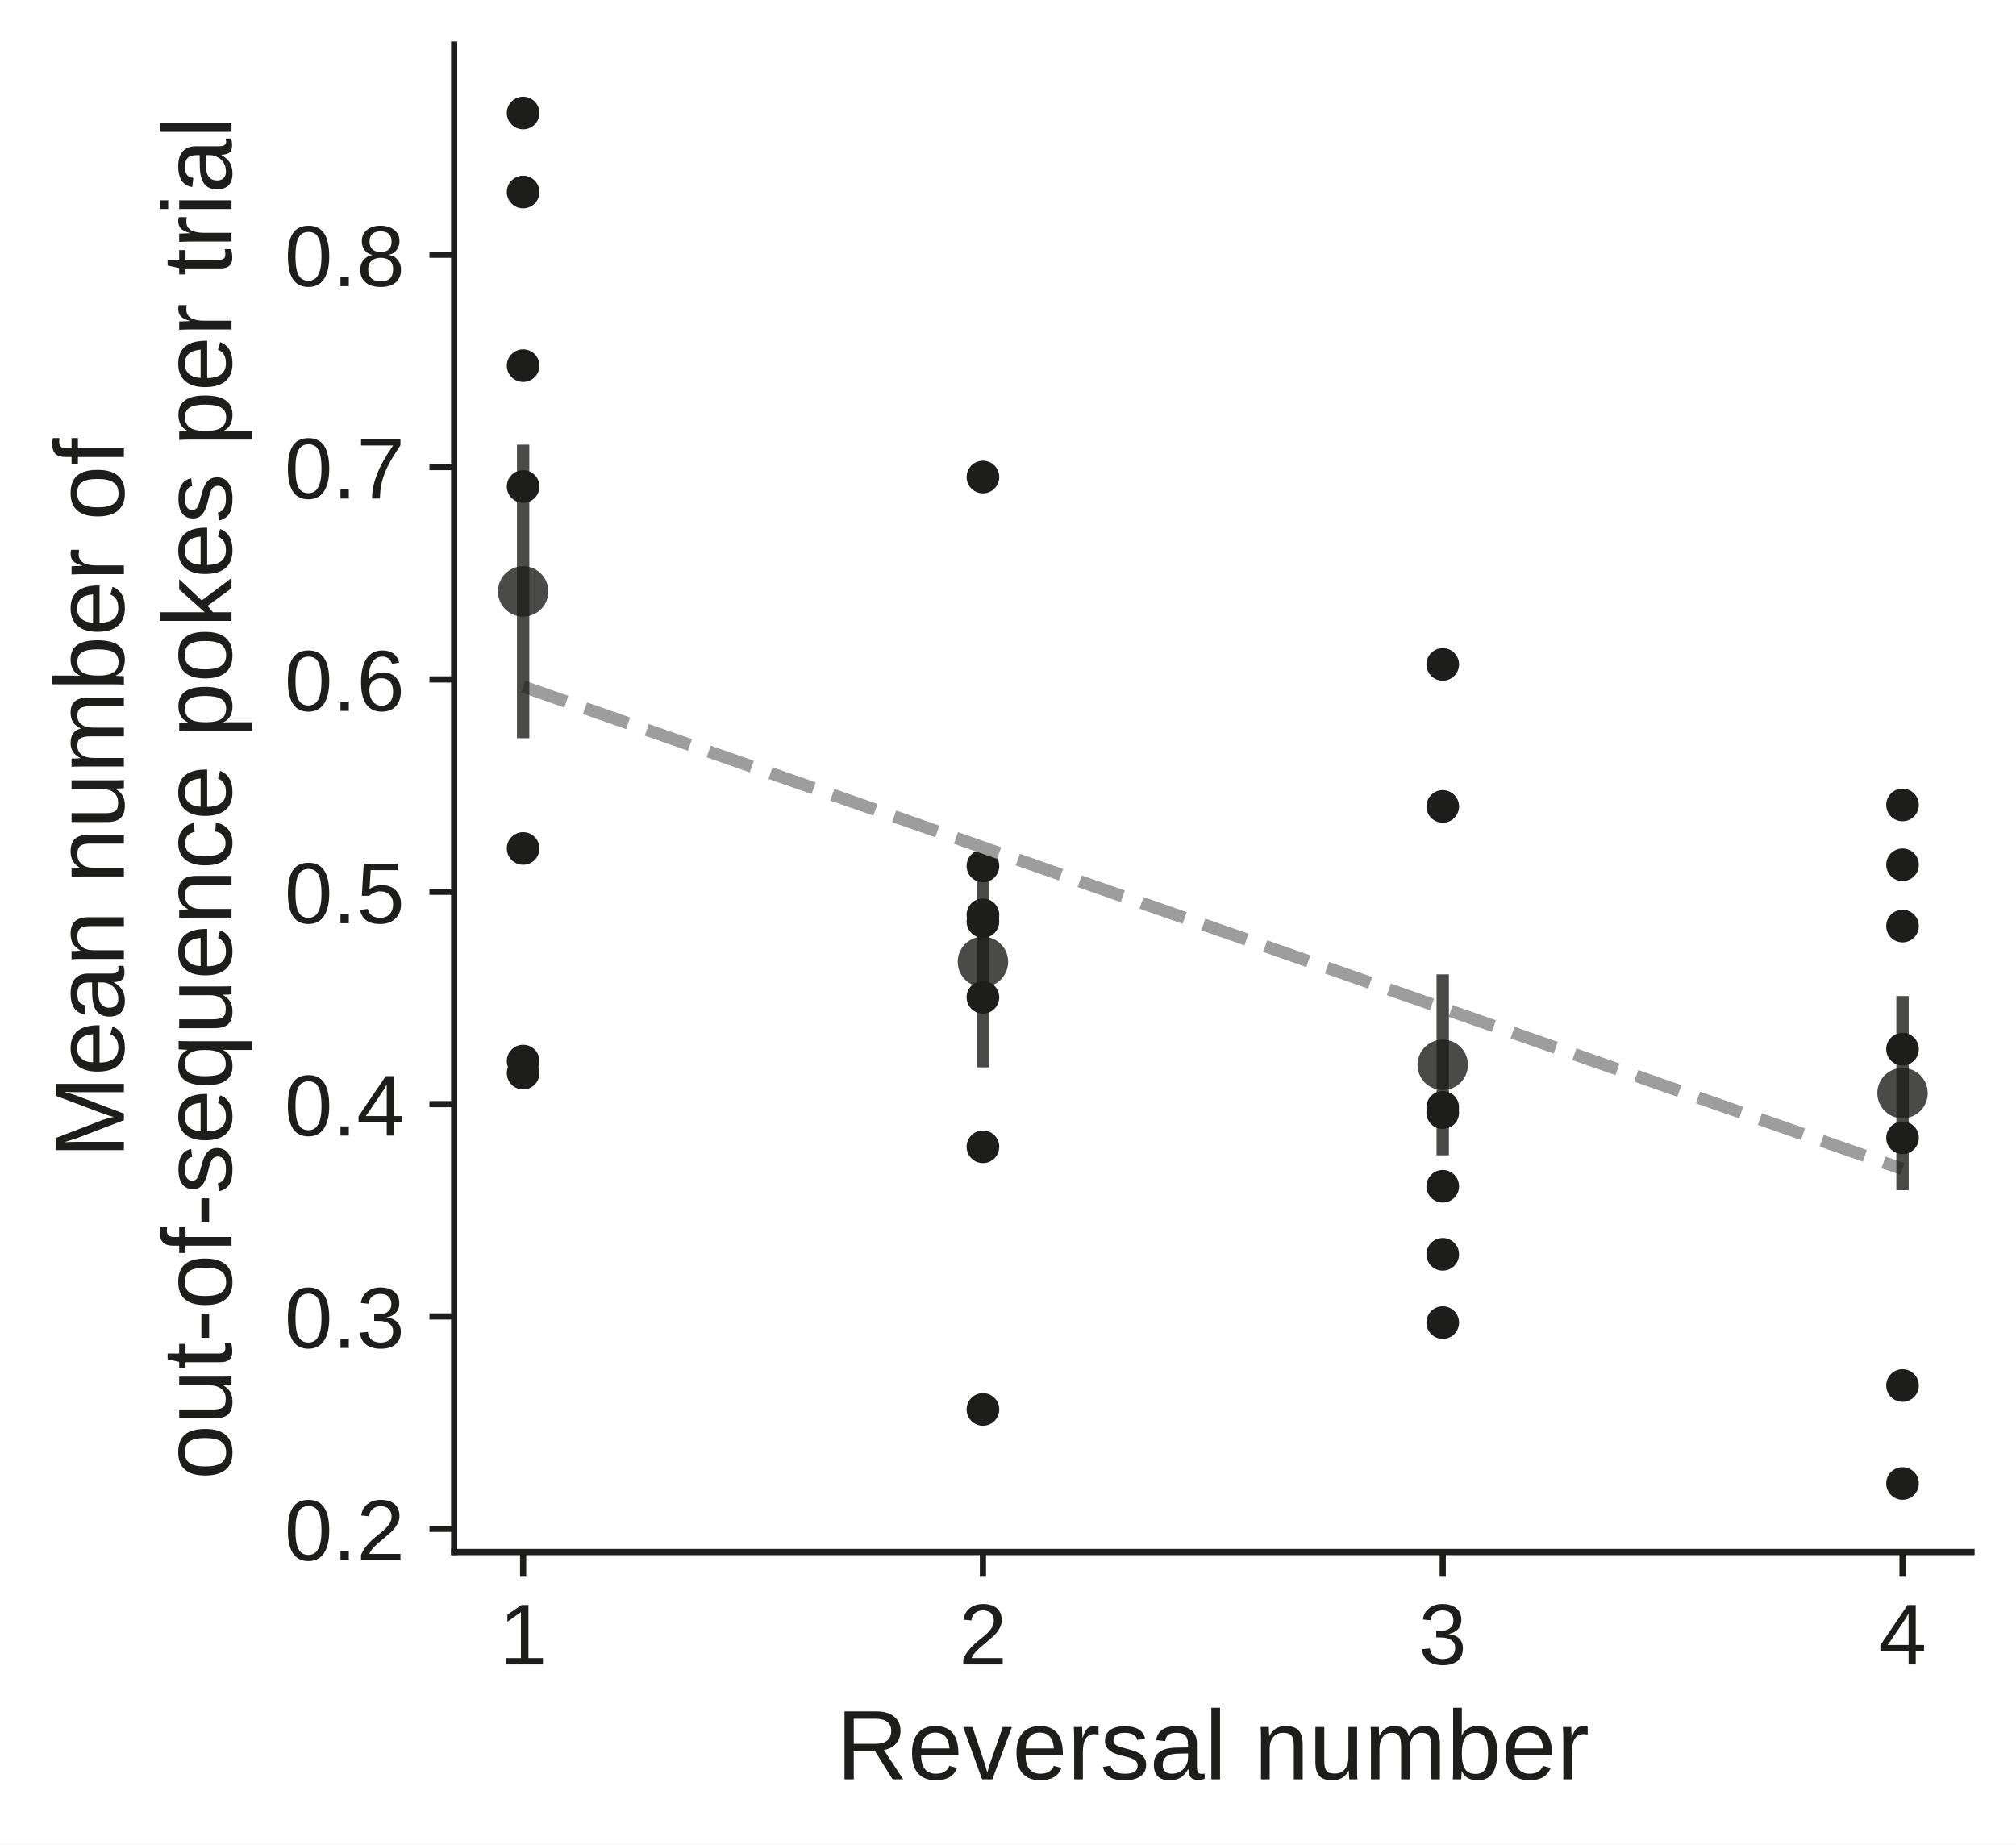
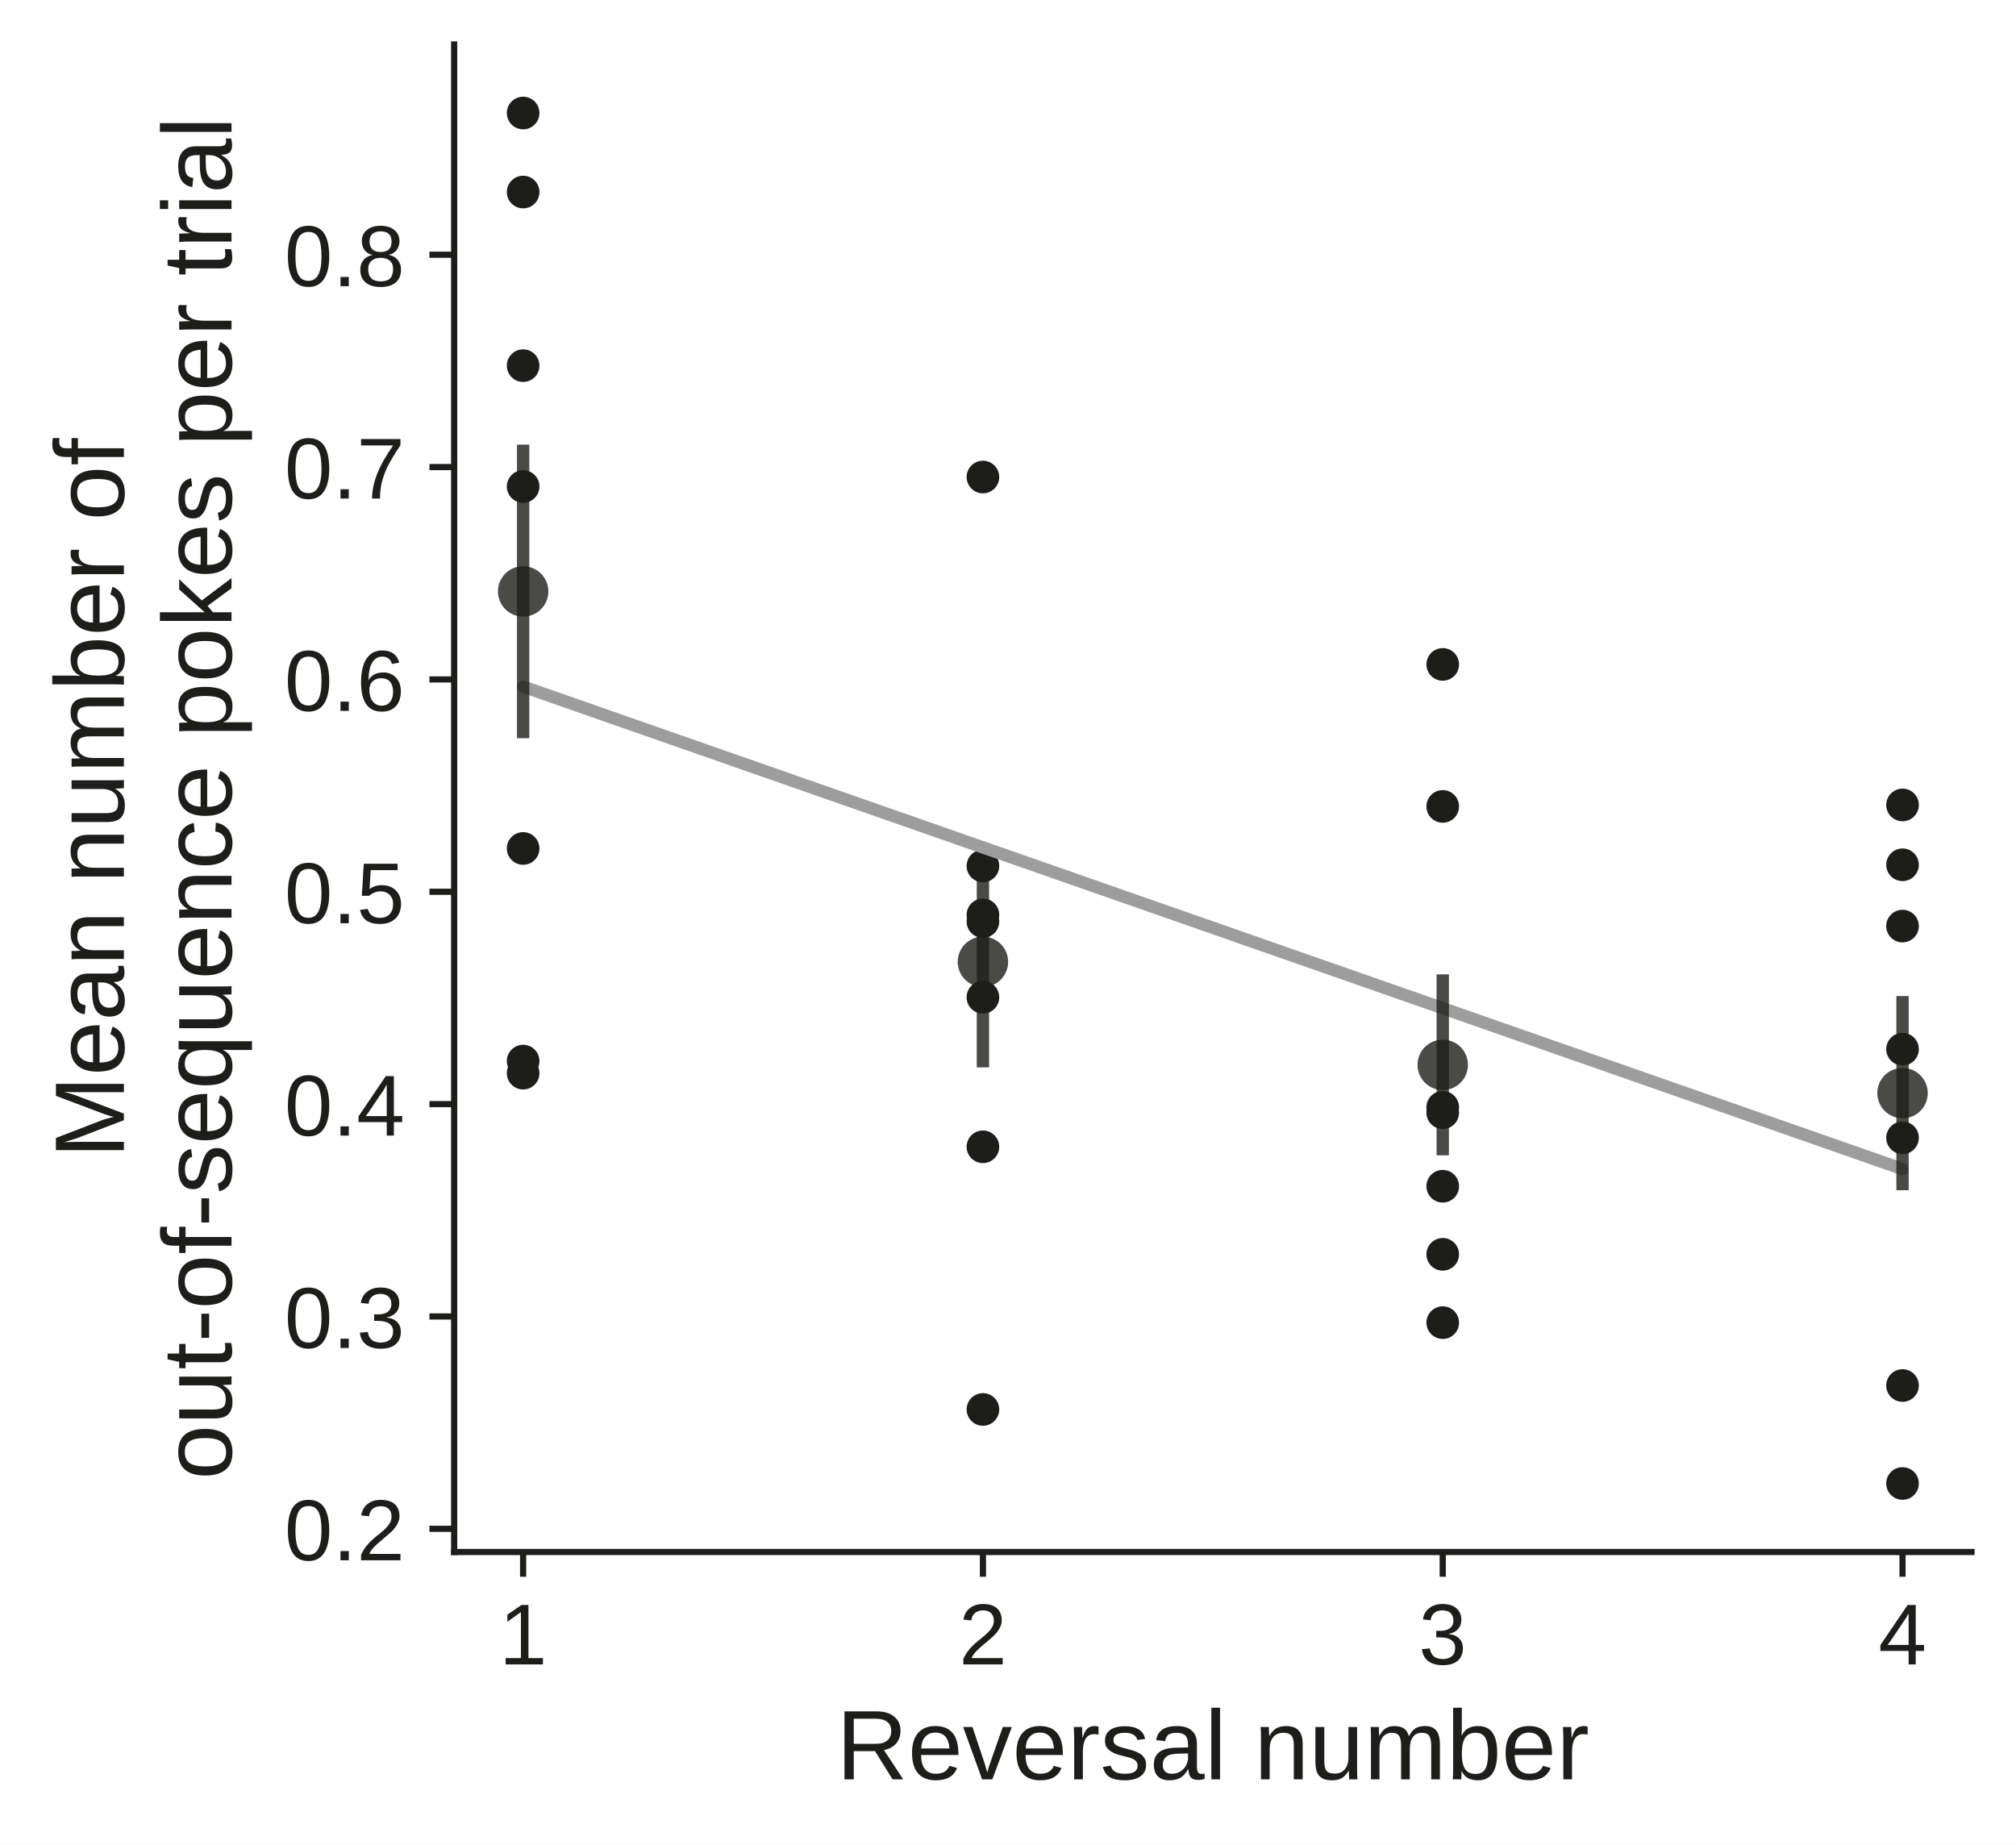
<svg xmlns="http://www.w3.org/2000/svg" xmlns:xlink="http://www.w3.org/1999/xlink" width="163.104pt" height="149.245pt" viewBox="0 0 163.104 149.245" version="1.1">
  <defs>
    <style type="text/css">*{stroke-linejoin: round; stroke-linecap: butt}</style>
  </defs>
  <g id="figure_1">
    <g id="patch_1">
      <path d="M 0 149.245  L 163.104 149.245  L 163.104 0  L 0 0  z " style="fill: #ffffff" />
    </g>
    <g id="axes_1">
      <g id="patch_2">
        <path d="M 36.744 125.568  L 159.504 125.568  L 159.504 3.6  L 36.744 3.6  z " style="fill: #ffffff" />
      </g>
      <g id="matplotlib.axis_1">
        <g id="xtick_1">
          <g id="line2d_1">
            <defs>
-               <path id="m6326c81d59" d="M 0 0  L 0 2  " style="stroke: #1d1d1b; stroke-width: 0.5" />
+               <path id="me250d0e6cf" d="M 0 0  L 0 2  " style="stroke: #1d1d1b; stroke-width: 0.5" />
            </defs>
            <g>
-               <use xlink:href="#m6326c81d59" x="42.324" y="125.568" style="fill: #1d1d1b; stroke: #1d1d1b; stroke-width: 0.5" />
+               <use xlink:href="#me250d0e6cf" x="42.324" y="125.568" style="fill: #1d1d1b; stroke: #1d1d1b; stroke-width: 0.5" />
            </g>
          </g>
          <g id="text_1">
            <text style="font-size: 7px; font-family: 'Arial', 'Liberation Sans'; text-anchor: middle; fill: #1d1d1b" x="42.324" y="134.664" transform="rotate(-0 42.32406 134.6642)">1</text>
          </g>
        </g>
        <g id="xtick_2">
          <g id="line2d_2">
            <g>
-               <use xlink:href="#m6326c81d59" x="79.524" y="125.568" style="fill: #1d1d1b; stroke: #1d1d1b; stroke-width: 0.5" />
+               <use xlink:href="#me250d0e6cf" x="79.524" y="125.568" style="fill: #1d1d1b; stroke: #1d1d1b; stroke-width: 0.5" />
            </g>
          </g>
          <g id="text_2">
            <text style="font-size: 7px; font-family: 'Arial', 'Liberation Sans'; text-anchor: middle; fill: #1d1d1b" x="79.524" y="134.664" transform="rotate(-0 79.52406 134.6642)">2</text>
          </g>
        </g>
        <g id="xtick_3">
          <g id="line2d_3">
            <g>
-               <use xlink:href="#m6326c81d59" x="116.724" y="125.568" style="fill: #1d1d1b; stroke: #1d1d1b; stroke-width: 0.5" />
+               <use xlink:href="#me250d0e6cf" x="116.724" y="125.568" style="fill: #1d1d1b; stroke: #1d1d1b; stroke-width: 0.5" />
            </g>
          </g>
          <g id="text_3">
            <text style="font-size: 7px; font-family: 'Arial', 'Liberation Sans'; text-anchor: middle; fill: #1d1d1b" x="116.724" y="134.664" transform="rotate(-0 116.7241 134.6642)">3</text>
          </g>
        </g>
        <g id="xtick_4">
          <g id="line2d_4">
            <g>
-               <use xlink:href="#m6326c81d59" x="153.924" y="125.568" style="fill: #1d1d1b; stroke: #1d1d1b; stroke-width: 0.5" />
+               <use xlink:href="#me250d0e6cf" x="153.924" y="125.568" style="fill: #1d1d1b; stroke: #1d1d1b; stroke-width: 0.5" />
            </g>
          </g>
          <g id="text_4">
            <text style="font-size: 7px; font-family: 'Arial', 'Liberation Sans'; text-anchor: middle; fill: #1d1d1b" x="153.924" y="134.664" transform="rotate(-0 153.9241 134.6642)">4</text>
          </g>
        </g>
        <g id="text_5">
          <text style="font-size: 8px; font-family: 'Arial', 'Liberation Sans'; text-anchor: middle; fill: #1d1d1b" x="98.124" y="143.962" transform="rotate(-0 98.12406 143.9616)">Reversal number</text>
        </g>
      </g>
      <g id="matplotlib.axis_2">
        <g id="ytick_1">
          <g id="line2d_5">
            <defs>
-               <path id="m34daeb0850" d="M 0 0  L -2 0  " style="stroke: #1d1d1b; stroke-width: 0.5" />
+               <path id="m7bbefa2dd0" d="M 0 0  L -2 0  " style="stroke: #1d1d1b; stroke-width: 0.5" />
            </defs>
            <g>
-               <use xlink:href="#m34daeb0850" x="36.744" y="123.693" style="fill: #1d1d1b; stroke: #1d1d1b; stroke-width: 0.5" />
+               <use xlink:href="#m7bbefa2dd0" x="36.744" y="123.693" style="fill: #1d1d1b; stroke: #1d1d1b; stroke-width: 0.5" />
            </g>
          </g>
          <g id="text_6">
            <text style="font-size: 7px; font-family: 'Arial', 'Liberation Sans'; text-anchor: end; fill: #1d1d1b" x="32.744" y="126.241" transform="rotate(-0 32.74406 126.241)">0.2</text>
          </g>
        </g>
        <g id="ytick_2">
          <g id="line2d_6">
            <g>
-               <use xlink:href="#m34daeb0850" x="36.744" y="106.512" style="fill: #1d1d1b; stroke: #1d1d1b; stroke-width: 0.5" />
+               <use xlink:href="#m7bbefa2dd0" x="36.744" y="106.512" style="fill: #1d1d1b; stroke: #1d1d1b; stroke-width: 0.5" />
            </g>
          </g>
          <g id="text_7">
            <text style="font-size: 7px; font-family: 'Arial', 'Liberation Sans'; text-anchor: end; fill: #1d1d1b" x="32.744" y="109.06" transform="rotate(-0 32.74406 109.0602)">0.3</text>
          </g>
        </g>
        <g id="ytick_3">
          <g id="line2d_7">
            <g>
-               <use xlink:href="#m34daeb0850" x="36.744" y="89.331" style="fill: #1d1d1b; stroke: #1d1d1b; stroke-width: 0.5" />
+               <use xlink:href="#m7bbefa2dd0" x="36.744" y="89.331" style="fill: #1d1d1b; stroke: #1d1d1b; stroke-width: 0.5" />
            </g>
          </g>
          <g id="text_8">
            <text style="font-size: 7px; font-family: 'Arial', 'Liberation Sans'; text-anchor: end; fill: #1d1d1b" x="32.744" y="91.879" transform="rotate(-0 32.74406 91.87933)">0.4</text>
          </g>
        </g>
        <g id="ytick_4">
          <g id="line2d_8">
            <g>
-               <use xlink:href="#m34daeb0850" x="36.744" y="72.15" style="fill: #1d1d1b; stroke: #1d1d1b; stroke-width: 0.5" />
+               <use xlink:href="#m7bbefa2dd0" x="36.744" y="72.15" style="fill: #1d1d1b; stroke: #1d1d1b; stroke-width: 0.5" />
            </g>
          </g>
          <g id="text_9">
            <text style="font-size: 7px; font-family: 'Arial', 'Liberation Sans'; text-anchor: end; fill: #1d1d1b" x="32.744" y="74.698" transform="rotate(-0 32.74406 74.69847)">0.5</text>
          </g>
        </g>
        <g id="ytick_5">
          <g id="line2d_9">
            <g>
-               <use xlink:href="#m34daeb0850" x="36.744" y="54.97" style="fill: #1d1d1b; stroke: #1d1d1b; stroke-width: 0.5" />
+               <use xlink:href="#m7bbefa2dd0" x="36.744" y="54.97" style="fill: #1d1d1b; stroke: #1d1d1b; stroke-width: 0.5" />
            </g>
          </g>
          <g id="text_10">
            <text style="font-size: 7px; font-family: 'Arial', 'Liberation Sans'; text-anchor: end; fill: #1d1d1b" x="32.744" y="57.518" transform="rotate(-0 32.74406 57.51761)">0.6</text>
          </g>
        </g>
        <g id="ytick_6">
          <g id="line2d_10">
            <g>
-               <use xlink:href="#m34daeb0850" x="36.744" y="37.789" style="fill: #1d1d1b; stroke: #1d1d1b; stroke-width: 0.5" />
+               <use xlink:href="#m7bbefa2dd0" x="36.744" y="37.789" style="fill: #1d1d1b; stroke: #1d1d1b; stroke-width: 0.5" />
            </g>
          </g>
          <g id="text_11">
            <text style="font-size: 7px; font-family: 'Arial', 'Liberation Sans'; text-anchor: end; fill: #1d1d1b" x="32.744" y="40.337" transform="rotate(-0 32.74406 40.33675)">0.7</text>
          </g>
        </g>
        <g id="ytick_7">
          <g id="line2d_11">
            <g>
-               <use xlink:href="#m34daeb0850" x="36.744" y="20.608" style="fill: #1d1d1b; stroke: #1d1d1b; stroke-width: 0.5" />
+               <use xlink:href="#m7bbefa2dd0" x="36.744" y="20.608" style="fill: #1d1d1b; stroke: #1d1d1b; stroke-width: 0.5" />
            </g>
          </g>
          <g id="text_12">
            <text style="font-size: 7px; font-family: 'Arial', 'Liberation Sans'; text-anchor: end; fill: #1d1d1b" x="32.744" y="23.156" transform="rotate(-0 32.74406 23.15589)">0.8</text>
          </g>
        </g>
        <g id="text_13">
          <text style="font-size: 8px; font-family: 'Arial', 'Liberation Sans'; fill: #1d1d1b" transform="translate(10.02383 93.70838) rotate(-90)">Mean number of</text>
          <text style="font-size: 8px; font-family: 'Arial', 'Liberation Sans'; fill: #1d1d1b" transform="translate(18.73086 119.7221) rotate(-90)">out-of-sequence pokes per trial</text>
        </g>
      </g>
      <g id="line2d_12">
        <defs>
-           <path id="m52abef9045" d="M 0 1.32  C 0.35 1.32 0.686 1.181 0.933 0.933  C 1.181 0.686 1.32 0.35 1.32 0  C 1.32 -0.35 1.181 -0.686 0.933 -0.933  C 0.686 -1.181 0.35 -1.32 0 -1.32  C -0.35 -1.32 -0.686 -1.181 -0.933 -0.933  C -1.181 -0.686 -1.32 -0.35 -1.32 0  C -1.32 0.35 -1.181 0.686 -0.933 0.933  C -0.686 1.181 -0.35 1.32 0 1.32  z " style="stroke: #000000; stroke-opacity: 0" />
+           <path id="mb9d5e3690c" d="M 0 1.32  C 0.35 1.32 0.686 1.181 0.933 0.933  C 1.181 0.686 1.32 0.35 1.32 0  C 1.32 -0.35 1.181 -0.686 0.933 -0.933  C 0.686 -1.181 0.35 -1.32 0 -1.32  C -0.35 -1.32 -0.686 -1.181 -0.933 -0.933  C -1.181 -0.686 -1.32 -0.35 -1.32 0  C -1.32 0.35 -1.181 0.686 -0.933 0.933  C -0.686 1.181 -0.35 1.32 0 1.32  z " style="stroke: #000000; stroke-opacity: 0" />
        </defs>
        <g>
-           <use xlink:href="#m52abef9045" x="42.324" y="86.825" style="fill: #1d1d1b; stroke: #000000; stroke-opacity: 0" />
+           <use xlink:href="#mb9d5e3690c" x="42.324" y="86.825" style="fill: #1d1d1b; stroke: #000000; stroke-opacity: 0" />
        </g>
      </g>
      <g id="line2d_13">
        <g>
-           <use xlink:href="#m52abef9045" x="79.524" y="92.784" style="fill: #1d1d1b; stroke: #000000; stroke-opacity: 0" />
+           <use xlink:href="#mb9d5e3690c" x="79.524" y="92.784" style="fill: #1d1d1b; stroke: #000000; stroke-opacity: 0" />
        </g>
      </g>
      <g id="line2d_14">
        <g>
-           <use xlink:href="#m52abef9045" x="116.724" y="101.483" style="fill: #1d1d1b; stroke: #000000; stroke-opacity: 0" />
+           <use xlink:href="#mb9d5e3690c" x="116.724" y="101.483" style="fill: #1d1d1b; stroke: #000000; stroke-opacity: 0" />
        </g>
      </g>
      <g id="line2d_15">
        <g>
-           <use xlink:href="#m52abef9045" x="153.924" y="120.024" style="fill: #1d1d1b; stroke: #000000; stroke-opacity: 0" />
+           <use xlink:href="#mb9d5e3690c" x="153.924" y="120.024" style="fill: #1d1d1b; stroke: #000000; stroke-opacity: 0" />
        </g>
      </g>
      <g id="line2d_16">
        <g>
-           <use xlink:href="#m52abef9045" x="42.324" y="85.849" style="fill: #1d1d1b; stroke: #000000; stroke-opacity: 0" />
+           <use xlink:href="#mb9d5e3690c" x="42.324" y="85.849" style="fill: #1d1d1b; stroke: #000000; stroke-opacity: 0" />
        </g>
      </g>
      <g id="line2d_17">
        <g>
-           <use xlink:href="#m52abef9045" x="79.524" y="114.034" style="fill: #1d1d1b; stroke: #000000; stroke-opacity: 0" />
+           <use xlink:href="#mb9d5e3690c" x="79.524" y="114.034" style="fill: #1d1d1b; stroke: #000000; stroke-opacity: 0" />
        </g>
      </g>
      <g id="line2d_18">
        <g>
-           <use xlink:href="#m52abef9045" x="116.724" y="107.009" style="fill: #1d1d1b; stroke: #000000; stroke-opacity: 0" />
+           <use xlink:href="#mb9d5e3690c" x="116.724" y="107.009" style="fill: #1d1d1b; stroke: #000000; stroke-opacity: 0" />
        </g>
      </g>
      <g id="line2d_19">
        <g>
-           <use xlink:href="#m52abef9045" x="153.924" y="112.098" style="fill: #1d1d1b; stroke: #000000; stroke-opacity: 0" />
+           <use xlink:href="#mb9d5e3690c" x="153.924" y="112.098" style="fill: #1d1d1b; stroke: #000000; stroke-opacity: 0" />
        </g>
      </g>
      <g id="line2d_20">
        <g>
-           <use xlink:href="#m52abef9045" x="42.324" y="9.144" style="fill: #1d1d1b; stroke: #000000; stroke-opacity: 0" />
+           <use xlink:href="#mb9d5e3690c" x="42.324" y="9.144" style="fill: #1d1d1b; stroke: #000000; stroke-opacity: 0" />
        </g>
      </g>
      <g id="line2d_21">
        <g>
-           <use xlink:href="#m52abef9045" x="79.524" y="74.561" style="fill: #1d1d1b; stroke: #000000; stroke-opacity: 0" />
+           <use xlink:href="#mb9d5e3690c" x="79.524" y="74.561" style="fill: #1d1d1b; stroke: #000000; stroke-opacity: 0" />
        </g>
      </g>
      <g id="line2d_22">
        <g>
-           <use xlink:href="#m52abef9045" x="116.724" y="65.244" style="fill: #1d1d1b; stroke: #000000; stroke-opacity: 0" />
+           <use xlink:href="#mb9d5e3690c" x="116.724" y="65.244" style="fill: #1d1d1b; stroke: #000000; stroke-opacity: 0" />
        </g>
      </g>
      <g id="line2d_23">
        <g>
-           <use xlink:href="#m52abef9045" x="153.924" y="84.886" style="fill: #1d1d1b; stroke: #000000; stroke-opacity: 0" />
+           <use xlink:href="#mb9d5e3690c" x="153.924" y="84.886" style="fill: #1d1d1b; stroke: #000000; stroke-opacity: 0" />
        </g>
      </g>
      <g id="line2d_24">
        <g>
-           <use xlink:href="#m52abef9045" x="42.324" y="29.584" style="fill: #1d1d1b; stroke: #000000; stroke-opacity: 0" />
+           <use xlink:href="#mb9d5e3690c" x="42.324" y="29.584" style="fill: #1d1d1b; stroke: #000000; stroke-opacity: 0" />
        </g>
      </g>
      <g id="line2d_25">
        <g>
-           <use xlink:href="#m52abef9045" x="79.524" y="80.688" style="fill: #1d1d1b; stroke: #000000; stroke-opacity: 0" />
+           <use xlink:href="#mb9d5e3690c" x="79.524" y="80.688" style="fill: #1d1d1b; stroke: #000000; stroke-opacity: 0" />
        </g>
      </g>
      <g id="line2d_26">
        <g>
-           <use xlink:href="#m52abef9045" x="116.724" y="90.025" style="fill: #1d1d1b; stroke: #000000; stroke-opacity: 0" />
+           <use xlink:href="#mb9d5e3690c" x="116.724" y="90.025" style="fill: #1d1d1b; stroke: #000000; stroke-opacity: 0" />
        </g>
      </g>
      <g id="line2d_27">
        <g>
-           <use xlink:href="#m52abef9045" x="153.924" y="92.056" style="fill: #1d1d1b; stroke: #000000; stroke-opacity: 0" />
+           <use xlink:href="#mb9d5e3690c" x="153.924" y="92.056" style="fill: #1d1d1b; stroke: #000000; stroke-opacity: 0" />
        </g>
      </g>
      <g id="line2d_28">
        <g>
-           <use xlink:href="#m52abef9045" x="42.324" y="68.647" style="fill: #1d1d1b; stroke: #000000; stroke-opacity: 0" />
+           <use xlink:href="#mb9d5e3690c" x="42.324" y="68.647" style="fill: #1d1d1b; stroke: #000000; stroke-opacity: 0" />
        </g>
      </g>
      <g id="line2d_29">
        <g>
-           <use xlink:href="#m52abef9045" x="79.524" y="74.016" style="fill: #1d1d1b; stroke: #000000; stroke-opacity: 0" />
+           <use xlink:href="#mb9d5e3690c" x="79.524" y="74.016" style="fill: #1d1d1b; stroke: #000000; stroke-opacity: 0" />
        </g>
      </g>
      <g id="line2d_30">
        <g>
-           <use xlink:href="#m52abef9045" x="116.724" y="89.589" style="fill: #1d1d1b; stroke: #000000; stroke-opacity: 0" />
+           <use xlink:href="#mb9d5e3690c" x="116.724" y="89.589" style="fill: #1d1d1b; stroke: #000000; stroke-opacity: 0" />
        </g>
      </g>
      <g id="line2d_31">
        <g>
-           <use xlink:href="#m52abef9045" x="153.924" y="74.925" style="fill: #1d1d1b; stroke: #000000; stroke-opacity: 0" />
+           <use xlink:href="#mb9d5e3690c" x="153.924" y="74.925" style="fill: #1d1d1b; stroke: #000000; stroke-opacity: 0" />
        </g>
      </g>
      <g id="line2d_32">
        <g>
-           <use xlink:href="#m52abef9045" x="42.324" y="39.362" style="fill: #1d1d1b; stroke: #000000; stroke-opacity: 0" />
+           <use xlink:href="#mb9d5e3690c" x="42.324" y="39.362" style="fill: #1d1d1b; stroke: #000000; stroke-opacity: 0" />
        </g>
      </g>
      <g id="line2d_33">
        <g>
-           <use xlink:href="#m52abef9045" x="79.524" y="70.063" style="fill: #1d1d1b; stroke: #000000; stroke-opacity: 0" />
+           <use xlink:href="#mb9d5e3690c" x="79.524" y="70.063" style="fill: #1d1d1b; stroke: #000000; stroke-opacity: 0" />
        </g>
      </g>
      <g id="line2d_34">
        <g>
-           <use xlink:href="#m52abef9045" x="116.724" y="95.976" style="fill: #1d1d1b; stroke: #000000; stroke-opacity: 0" />
+           <use xlink:href="#mb9d5e3690c" x="116.724" y="95.976" style="fill: #1d1d1b; stroke: #000000; stroke-opacity: 0" />
        </g>
      </g>
      <g id="line2d_35">
        <g>
-           <use xlink:href="#m52abef9045" x="153.924" y="65.126" style="fill: #1d1d1b; stroke: #000000; stroke-opacity: 0" />
+           <use xlink:href="#mb9d5e3690c" x="153.924" y="65.126" style="fill: #1d1d1b; stroke: #000000; stroke-opacity: 0" />
        </g>
      </g>
      <g id="line2d_36">
        <g>
-           <use xlink:href="#m52abef9045" x="42.324" y="15.538" style="fill: #1d1d1b; stroke: #000000; stroke-opacity: 0" />
+           <use xlink:href="#mb9d5e3690c" x="42.324" y="15.538" style="fill: #1d1d1b; stroke: #000000; stroke-opacity: 0" />
        </g>
      </g>
      <g id="line2d_37">
        <g>
-           <use xlink:href="#m52abef9045" x="79.524" y="38.595" style="fill: #1d1d1b; stroke: #000000; stroke-opacity: 0" />
+           <use xlink:href="#mb9d5e3690c" x="79.524" y="38.595" style="fill: #1d1d1b; stroke: #000000; stroke-opacity: 0" />
        </g>
      </g>
      <g id="line2d_38">
        <g>
-           <use xlink:href="#m52abef9045" x="116.724" y="53.756" style="fill: #1d1d1b; stroke: #000000; stroke-opacity: 0" />
+           <use xlink:href="#mb9d5e3690c" x="116.724" y="53.756" style="fill: #1d1d1b; stroke: #000000; stroke-opacity: 0" />
        </g>
      </g>
      <g id="line2d_39">
        <g>
-           <use xlink:href="#m52abef9045" x="153.924" y="69.967" style="fill: #1d1d1b; stroke: #000000; stroke-opacity: 0" />
+           <use xlink:href="#mb9d5e3690c" x="153.924" y="69.967" style="fill: #1d1d1b; stroke: #000000; stroke-opacity: 0" />
        </g>
      </g>
      <g id="line2d_40">
-         <path d="M 42.324 55.55  L 79.524 68.561  L 116.724 81.571  L 153.924 94.582  " clip-path="url(#pd7b72c967d)" style="fill: none; stroke-dasharray: 3.7,1.6; stroke-dashoffset: 0; stroke: #9d9d9d" />
+         <path d="M 42.324 55.55  L 79.524 68.561  L 116.724 81.571  L 153.924 94.582  " clip-path="url(#p1a3928fa4a)" style="fill: none; stroke: #9d9d9d; stroke-linecap: round" />
      </g>
      <g id="line2d_41">
-         <path d="M 42.324 59.228  L 42.324 36.472  " clip-path="url(#pd7b72c967d)" style="fill: none; stroke: #1d1d1b; stroke-opacity: 0.8; stroke-linecap: square" />
+         <path d="M 42.324 59.228  L 42.324 36.472  " clip-path="url(#p1a3928fa4a)" style="fill: none; stroke: #1d1d1b; stroke-opacity: 0.8; stroke-linecap: square" />
      </g>
      <g id="line2d_42">
-         <path d="M 79.524 85.86  L 79.524 69.78  " clip-path="url(#pd7b72c967d)" style="fill: none; stroke: #1d1d1b; stroke-opacity: 0.8; stroke-linecap: square" />
+         <path d="M 79.524 85.86  L 79.524 69.78  " clip-path="url(#p1a3928fa4a)" style="fill: none; stroke: #1d1d1b; stroke-opacity: 0.8; stroke-linecap: square" />
      </g>
      <g id="line2d_43">
-         <path d="M 116.724 92.976  L 116.724 79.333  " clip-path="url(#pd7b72c967d)" style="fill: none; stroke: #1d1d1b; stroke-opacity: 0.8; stroke-linecap: square" />
+         <path d="M 116.724 92.976  L 116.724 79.333  " clip-path="url(#p1a3928fa4a)" style="fill: none; stroke: #1d1d1b; stroke-opacity: 0.8; stroke-linecap: square" />
      </g>
      <g id="line2d_44">
-         <path d="M 153.924 95.795  L 153.924 81.086  " clip-path="url(#pd7b72c967d)" style="fill: none; stroke: #1d1d1b; stroke-opacity: 0.8; stroke-linecap: square" />
+         <path d="M 153.924 95.795  L 153.924 81.086  " clip-path="url(#p1a3928fa4a)" style="fill: none; stroke: #1d1d1b; stroke-opacity: 0.8; stroke-linecap: square" />
      </g>
      <g id="line2d_45">
        <defs>
-           <path id="m16c2f18689" d="M 0 2.04  C 0.541 2.04 1.06 1.825 1.443 1.443  C 1.825 1.06 2.04 0.541 2.04 0  C 2.04 -0.541 1.825 -1.06 1.443 -1.443  C 1.06 -1.825 0.541 -2.04 0 -2.04  C -0.541 -2.04 -1.06 -1.825 -1.443 -1.443  C -1.825 -1.06 -2.04 -0.541 -2.04 0  C -2.04 0.541 -1.825 1.06 -1.443 1.443  C -1.06 1.825 -0.541 2.04 0 2.04  z " style="stroke: #000000; stroke-opacity: 0" />
+           <path id="m53c4b71dd4" d="M 0 2.04  C 0.541 2.04 1.06 1.825 1.443 1.443  C 1.825 1.06 2.04 0.541 2.04 0  C 2.04 -0.541 1.825 -1.06 1.443 -1.443  C 1.06 -1.825 0.541 -2.04 0 -2.04  C -0.541 -2.04 -1.06 -1.825 -1.443 -1.443  C -1.825 -1.06 -2.04 -0.541 -2.04 0  C -2.04 0.541 -1.825 1.06 -1.443 1.443  C -1.06 1.825 -0.541 2.04 0 2.04  z " style="stroke: #000000; stroke-opacity: 0" />
        </defs>
        <g>
-           <use xlink:href="#m16c2f18689" x="42.324" y="47.85" style="fill: #1d1d1b; fill-opacity: 0.8; stroke: #000000; stroke-opacity: 0" />
+           <use xlink:href="#m53c4b71dd4" x="42.324" y="47.85" style="fill: #1d1d1b; fill-opacity: 0.8; stroke: #000000; stroke-opacity: 0" />
        </g>
      </g>
      <g id="line2d_46">
        <g>
-           <use xlink:href="#m16c2f18689" x="79.524" y="77.82" style="fill: #1d1d1b; fill-opacity: 0.8; stroke: #000000; stroke-opacity: 0" />
+           <use xlink:href="#m53c4b71dd4" x="79.524" y="77.82" style="fill: #1d1d1b; fill-opacity: 0.8; stroke: #000000; stroke-opacity: 0" />
        </g>
      </g>
      <g id="line2d_47">
        <g>
-           <use xlink:href="#m16c2f18689" x="116.724" y="86.154" style="fill: #1d1d1b; fill-opacity: 0.8; stroke: #000000; stroke-opacity: 0" />
+           <use xlink:href="#m53c4b71dd4" x="116.724" y="86.154" style="fill: #1d1d1b; fill-opacity: 0.8; stroke: #000000; stroke-opacity: 0" />
        </g>
      </g>
      <g id="line2d_48">
        <g>
-           <use xlink:href="#m16c2f18689" x="153.924" y="88.44" style="fill: #1d1d1b; fill-opacity: 0.8; stroke: #000000; stroke-opacity: 0" />
+           <use xlink:href="#m53c4b71dd4" x="153.924" y="88.44" style="fill: #1d1d1b; fill-opacity: 0.8; stroke: #000000; stroke-opacity: 0" />
        </g>
      </g>
      <g id="patch_3">
        <path d="M 36.744 125.568  L 36.744 3.6  " style="fill: none; stroke: #1d1d1b; stroke-width: 0.5; stroke-linejoin: miter; stroke-linecap: square" />
      </g>
      <g id="patch_4">
        <path d="M 36.744 125.568  L 159.504 125.568  " style="fill: none; stroke: #1d1d1b; stroke-width: 0.5; stroke-linejoin: miter; stroke-linecap: square" />
      </g>
    </g>
  </g>
  <defs>
-     <clipPath id="pd7b72c967d">
+     <clipPath id="p1a3928fa4a">
      <rect x="36.744" y="3.6" width="122.76" height="121.968" />
    </clipPath>
  </defs>
</svg>
